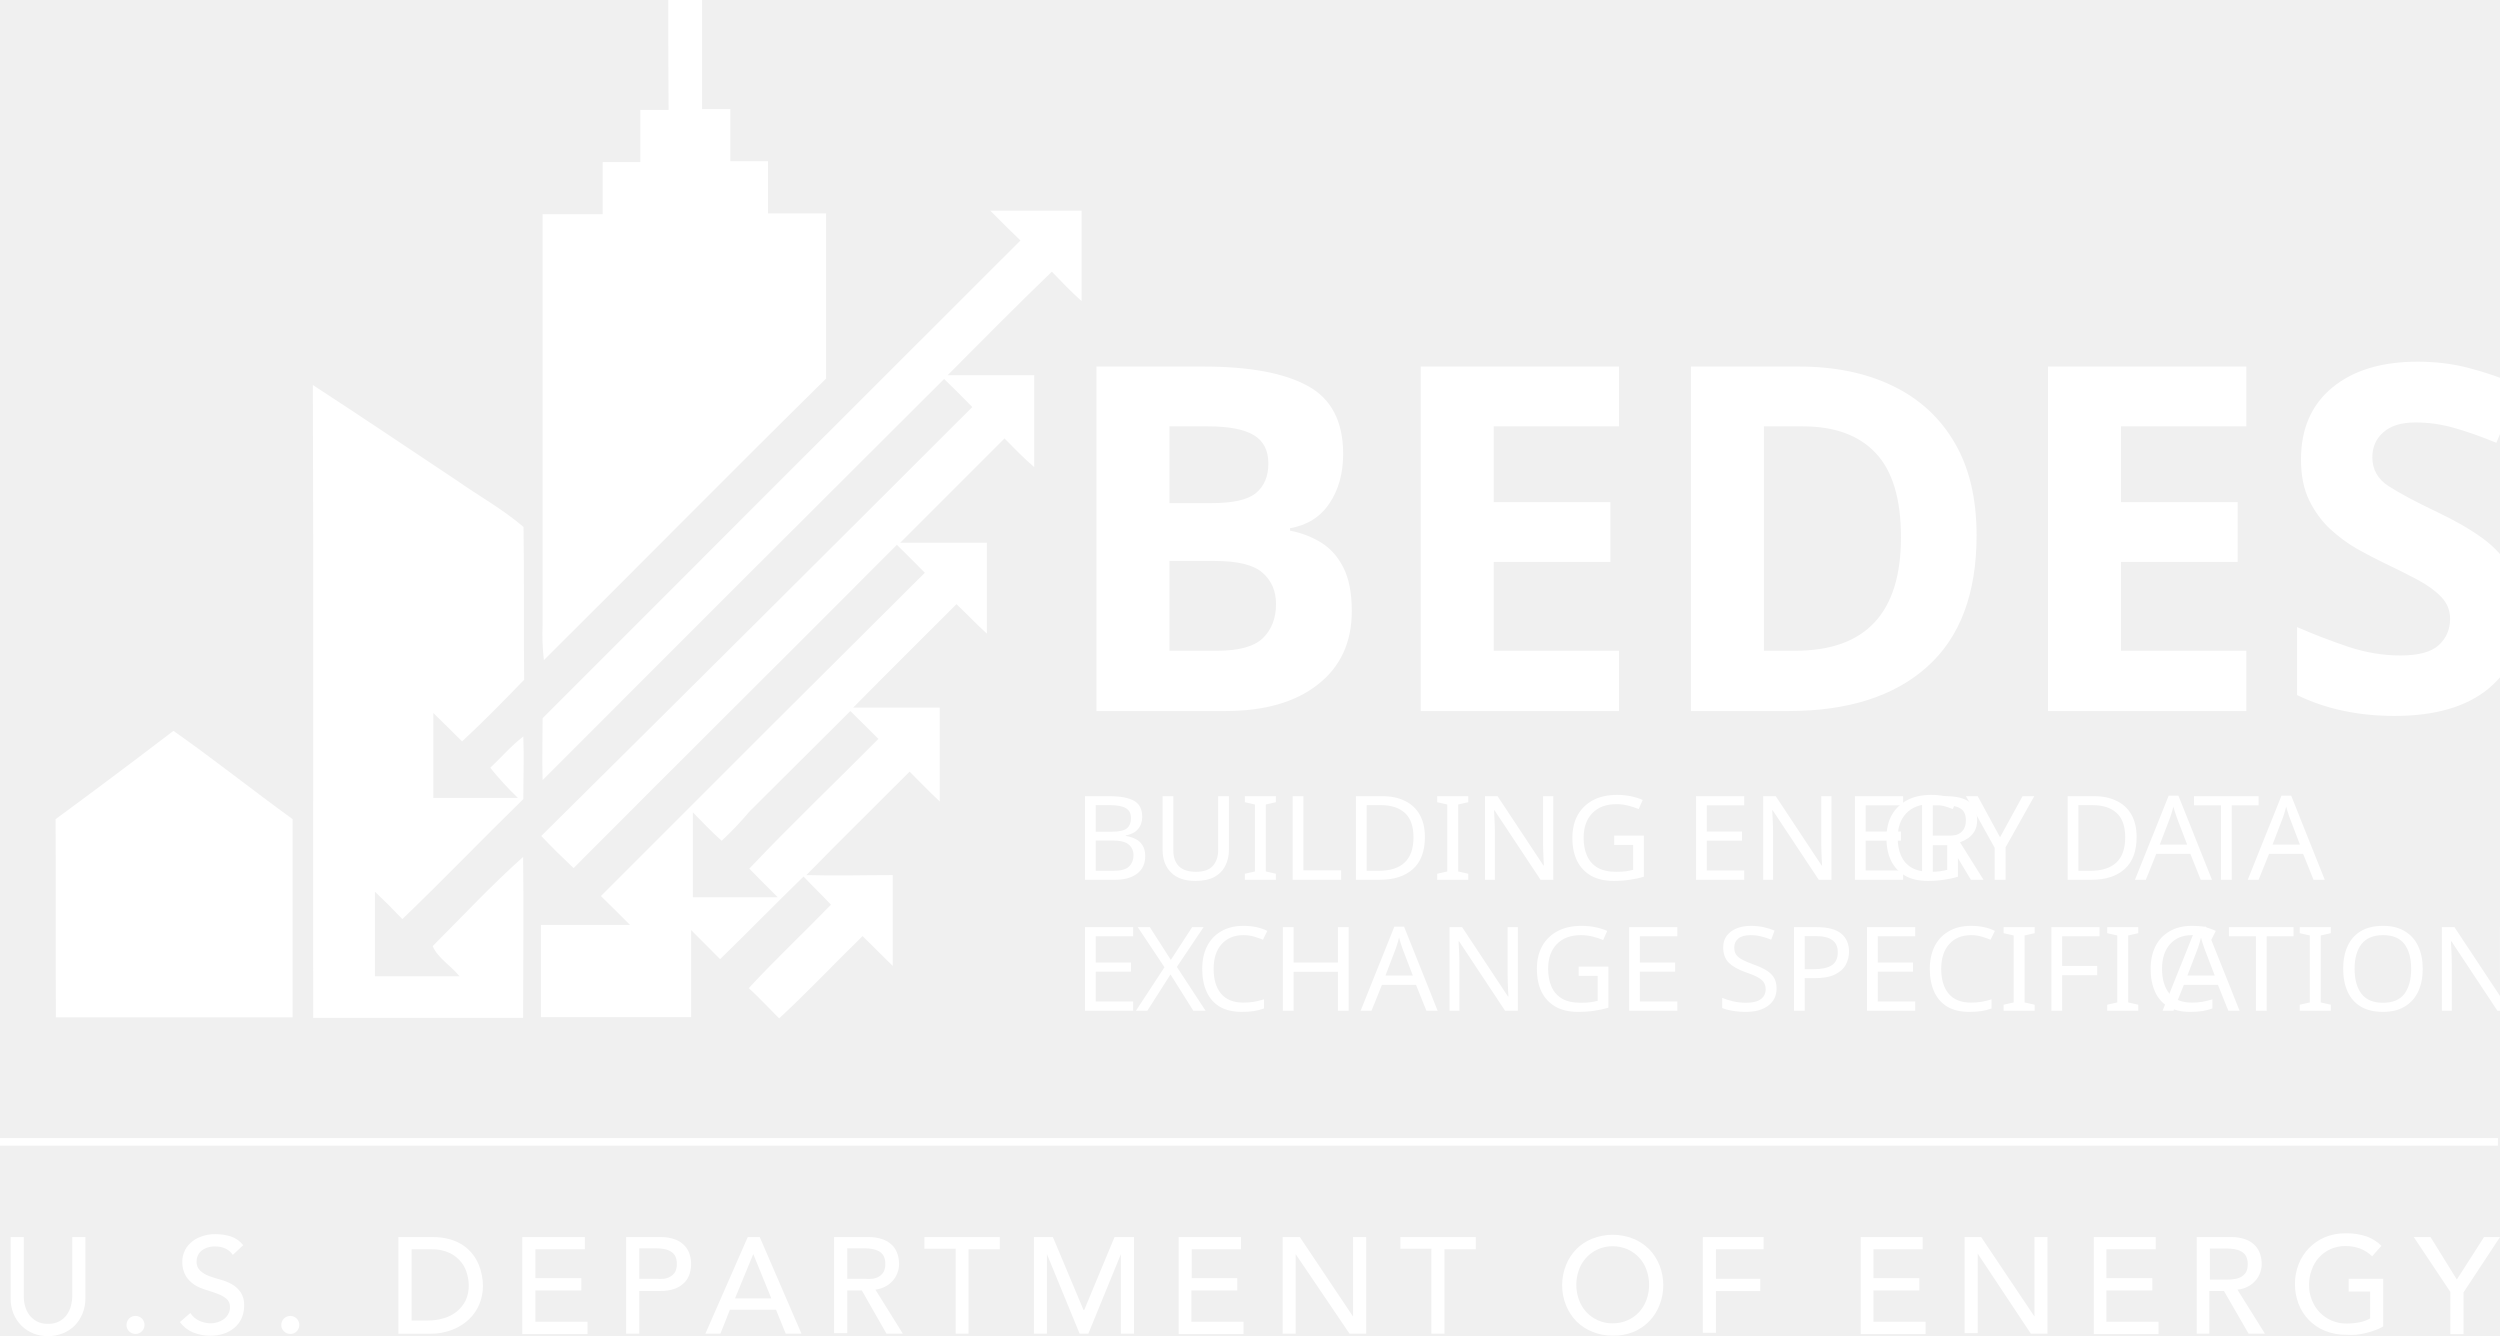
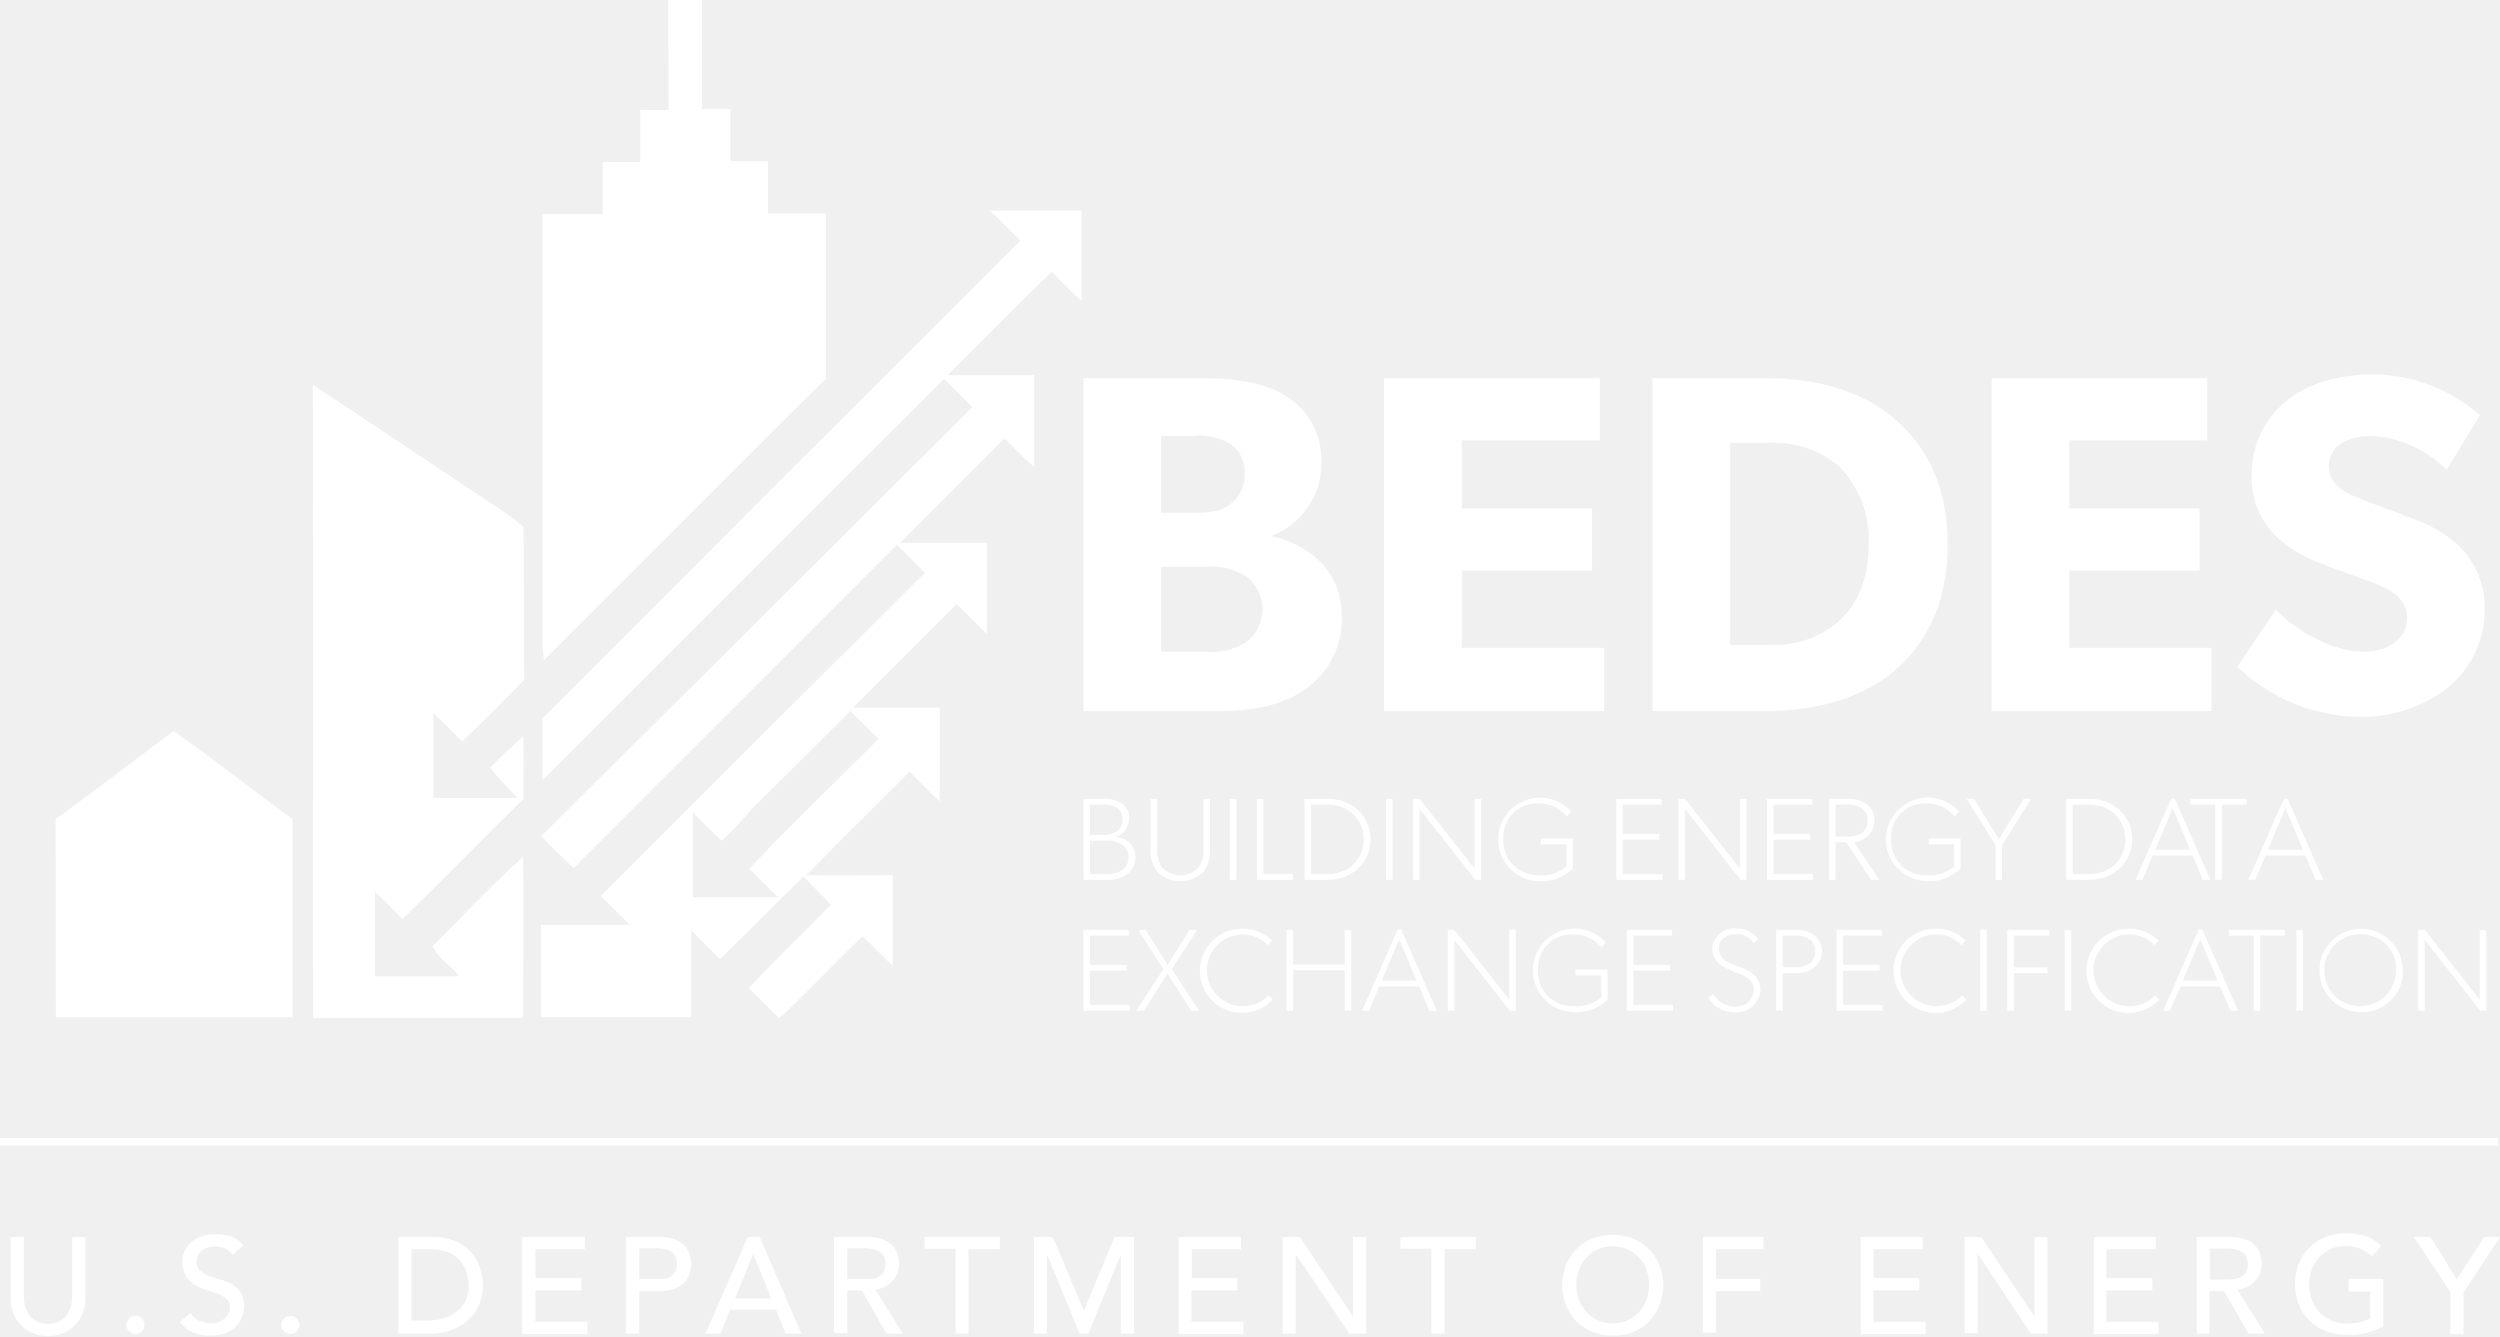
- <svg xmlns="http://www.w3.org/2000/svg" id="Layer_1" data-name="Layer 1" viewBox="0 0 239.72 128.08">
-   <defs>
-     <style>.cls-1{font-size:46.27px;font-family:Gibson-SemiBold, Gibson;font-weight:600;}.cls-1,.cls-2,.cls-8{fill:#fff;}.cls-2{font-size:11.24px;font-family:Gibson-Light, Gibson;font-weight:300;}.cls-3{letter-spacing:-0.03em;}.cls-4{letter-spacing:0em;}.cls-5{letter-spacing:-0.02em;}.cls-6{letter-spacing:-0.09em;}.cls-7{letter-spacing:-0.04em;}.cls-9{fill:none;stroke:#fff;stroke-miterlimit:10;stroke-width:0.73px;}</style>
-   </defs>
-   <text class="cls-1" transform="translate(100.98 68.18)">BEDES</text>
-   <text class="cls-2" transform="translate(102.91 84.36) scale(1.03 1)">BUILDING ENER<tspan class="cls-3" x="75.02" y="0">G</tspan>
-     <tspan class="cls-4" x="83.11" y="0">Y </tspan>
-     <tspan class="cls-5" x="91.48" y="0">D</tspan>
-     <tspan class="cls-6" x="98.84" y="0">AT</tspan>
-     <tspan x="109.34" y="0">A</tspan>
-     <tspan x="0" y="12.56">E</tspan>
-     <tspan class="cls-7" x="5.79" y="12.56">X</tspan>
-     <tspan x="11.32" y="12.56">CHANGE SPECIFIC</tspan>
-     <tspan class="cls-6" x="101.41" y="12.56">A</tspan>
-     <tspan x="107.48" y="12.56">TION</tspan>
-   </text>
-   <path class="cls-8" d="M77.44,3.38h3.24q0,5.24,0,10.46h2.71v5H87c0,1.67,0,3.35,0,5,1.86,0,3.72,0,5.57,0,0,5.28,0,10.56,0,15.84-9.07,8.94-18,18-27.06,27a21.78,21.78,0,0,1-.12-3.43V23.92h5.76v-5h3.61v-5h2.71Q77.43,8.61,77.44,3.38Z" transform="translate(-13.36 -3.38)" />
-   <path class="cls-8" d="M108.32,23.58c2.92,0,5.84,0,8.75,0,0,2.89,0,5.78,0,8.67-1-.89-1.92-1.85-2.85-2.82-3.38,3.25-6.66,6.59-10,9.93,2.77,0,5.54,0,8.31,0,0,2.94,0,5.88,0,8.81-1-.84-1.92-1.81-2.85-2.75q-5,5-10,10,4.15,0,8.31,0c0,2.91,0,5.81,0,8.72-1-.91-1.94-1.9-2.92-2.83-3.29,3.31-6.62,6.59-9.9,9.92,2.76,0,5.53,0,8.3,0,0,3,0,6,0,9-1-.93-1.93-1.9-2.89-2.86-3.29,3.31-6.63,6.58-9.9,9.92,2.76.08,5.52,0,8.28,0V96l-2.89-2.86c-2.68,2.61-5.24,5.34-8,7.89-1-1-1.92-2-2.91-2.9,2.53-2.74,5.26-5.3,7.88-8-.86-.92-1.77-1.79-2.63-2.7-2.68,2.61-5.3,5.29-8,7.92-.92-.93-1.84-1.86-2.78-2.79,0,2.79,0,5.57,0,8.35-4.8,0-9.6,0-14.4,0,0-2.94,0-5.89,0-8.84,2.85,0,5.7,0,8.54,0-.92-.93-1.86-1.86-2.79-2.77q15.51-15.54,31.06-31c-.89-.9-1.78-1.8-2.68-2.68-10.32,10.37-20.71,20.66-31,31-1.06-1-2.08-2-3.1-3.08Q86,63,106.59,42.41c-.89-.91-1.78-1.81-2.7-2.69q-19.27,19.2-38.5,38.46c-.06-2,0-4,0-5.93q22.89-22.92,45.82-45.81C110.22,25.48,109.26,24.55,108.32,23.58ZM85.23,81.19A32.36,32.36,0,0,1,82.56,84c-1-.88-1.85-1.8-2.76-2.72,0,2.72,0,5.43,0,8.14,2.71,0,5.42,0,8.14,0-.91-.91-1.84-1.82-2.73-2.75,4-4.23,8.27-8.29,12.38-12.44l-2.69-2.67C91.66,74.76,88.46,78,85.23,81.19Z" transform="translate(-13.36 -3.38)" />
-   <path class="cls-8" d="M43.36,40.3c4.61,3,9.16,6.07,13.74,9.11,2.14,1.51,4.47,2.79,6.46,4.5.08,4.88,0,9.77.06,14.65-1.94,2-3.89,4-5.95,5.91-.92-.91-1.83-1.82-2.76-2.72,0,2.72,0,5.43,0,8.14,2.7,0,5.4,0,8.11,0A30.47,30.47,0,0,1,60.37,77c1.07-1,2-2.11,3.17-3,.08,2,0,4,0,6-3.9,3.81-7.67,7.74-11.6,11.51-.86-.9-1.73-1.78-2.63-2.63,0,2.7,0,5.4,0,8.11,2.7,0,5.41,0,8.11,0-.8-1-2.08-1.73-2.57-2.89,2.87-2.87,5.65-5.86,8.67-8.55.07,5.14,0,10.28,0,15.43H43.39C43.37,80.74,43.43,60.52,43.36,40.3Z" transform="translate(-13.36 -3.38)" />
-   <path class="cls-8" d="M18.69,81.93q5.7-4.19,11.3-8.47c3.88,2.72,7.59,5.69,11.43,8.47q0,9.51,0,19c-7.57,0-15.14,0-22.7,0C18.68,94.62,18.73,88.27,18.69,81.93Z" transform="translate(-13.36 -3.38)" />
-   <path class="cls-8" d="M15.64,122v5.68a3.5,3.5,0,0,0,.11.89,2.68,2.68,0,0,0,.39.86,2.34,2.34,0,0,0,.72.64,2.21,2.21,0,0,0,1.1.25,2.18,2.18,0,0,0,1.1-.25,2.13,2.13,0,0,0,.72-.64,2.68,2.68,0,0,0,.39-.86,3.58,3.58,0,0,0,.12-.89V122h1.26v5.87a3.85,3.85,0,0,1-.28,1.47,3.58,3.58,0,0,1-.75,1.15,3.47,3.47,0,0,1-1.15.75,3.84,3.84,0,0,1-1.41.26,3.88,3.88,0,0,1-1.41-.26,3.48,3.48,0,0,1-1.14-.75,3.66,3.66,0,0,1-.76-1.15,3.85,3.85,0,0,1-.27-1.47V122Z" transform="translate(-13.36 -3.38)" />
-   <path class="cls-8" d="M26.35,131.29a.9.9,0,0,1-.61-.25.82.82,0,0,1-.25-.61.9.9,0,0,1,.25-.62.86.86,0,0,1,.61-.25.9.9,0,0,1,.62.25A.88.88,0,0,1,27,131,.84.84,0,0,1,26.35,131.29Z" transform="translate(-13.36 -3.38)" />
-   <path class="cls-8" d="M31.61,129.28a2,2,0,0,0,.87.75,2.62,2.62,0,0,0,1.09.24,2.08,2.08,0,0,0,.64-.1,2,2,0,0,0,.6-.29,1.45,1.45,0,0,0,.43-.49,1.22,1.22,0,0,0,.17-.67,1,1,0,0,0-.34-.81,3,3,0,0,0-.85-.47c-.33-.13-.7-.25-1.09-.37a4.37,4.37,0,0,1-1.1-.48,2.76,2.76,0,0,1-.85-.85,2.68,2.68,0,0,1-.34-1.43,2.42,2.42,0,0,1,.18-.87,2.22,2.22,0,0,1,.56-.83,2.72,2.72,0,0,1,1-.63,3.62,3.62,0,0,1,1.43-.26,5.05,5.05,0,0,1,1.46.21,2.48,2.48,0,0,1,1.21.85l-1,.93a1.73,1.73,0,0,0-.66-.59,2.28,2.28,0,0,0-1-.22,2.2,2.2,0,0,0-.87.14,1.73,1.73,0,0,0-.56.35,1.3,1.3,0,0,0-.38.93,1.15,1.15,0,0,0,.34.9,2.59,2.59,0,0,0,.84.51c.34.13.71.24,1.1.35a4.86,4.86,0,0,1,1.1.44,2.65,2.65,0,0,1,.84.76,2.19,2.19,0,0,1,.34,1.31,2.94,2.94,0,0,1-.25,1.21,2.58,2.58,0,0,1-.69.9,2.93,2.93,0,0,1-1,.56,4.05,4.05,0,0,1-1.26.2,4.53,4.53,0,0,1-1.69-.31,3,3,0,0,1-1.27-1Z" transform="translate(-13.36 -3.38)" />
-   <path class="cls-8" d="M41.2,131.29a.86.86,0,0,1-.61-.25.8.8,0,0,1-.26-.61.87.87,0,0,1,.26-.62.85.85,0,0,1,.61-.25.9.9,0,0,1,.61.25.88.88,0,0,1,0,1.23A.82.82,0,0,1,41.2,131.29Z" transform="translate(-13.36 -3.38)" />
-   <path class="cls-8" d="M51.57,122H54.8a6,6,0,0,1,1.73.22,4.59,4.59,0,0,1,1.28.6,4.1,4.1,0,0,1,.9.86,4.52,4.52,0,0,1,.57,1,5.06,5.06,0,0,1,.29,1,5.49,5.49,0,0,1,.1,1,4.65,4.65,0,0,1-.33,1.72,4.37,4.37,0,0,1-1,1.48,5,5,0,0,1-1.59,1,5.74,5.74,0,0,1-2.19.39h-3V122ZM52.83,130h1.58a5,5,0,0,0,1.51-.22,3.46,3.46,0,0,0,1.25-.65A3.23,3.23,0,0,0,58,128.1a3.42,3.42,0,0,0,.31-1.51,4.33,4.33,0,0,0-.15-1,3,3,0,0,0-.54-1.14,3.27,3.27,0,0,0-1.11-.91,4,4,0,0,0-1.83-.37H52.83V130Z" transform="translate(-13.36 -3.38)" />
-   <path class="cls-8" d="M63.44,122h6v1.17H64.7v2.77h4.4v1.18H64.7v3h5v1.18H63.44Z" transform="translate(-13.36 -3.38)" />
-   <path class="cls-8" d="M73.4,122h3.26a3.9,3.9,0,0,1,1.47.24,2.42,2.42,0,0,1,.9.61,2.13,2.13,0,0,1,.47.84,3.19,3.19,0,0,1,.13.89,3.16,3.16,0,0,1-.13.9,2.13,2.13,0,0,1-.47.84,2.55,2.55,0,0,1-.9.61,3.9,3.9,0,0,1-1.47.24h-2v4.09H73.4ZM74.66,126h1.65A4.37,4.37,0,0,0,77,126a1.61,1.61,0,0,0,.64-.21,1.32,1.32,0,0,0,.46-.45,1.6,1.6,0,0,0,.16-.77,1.68,1.68,0,0,0-.16-.76,1.17,1.17,0,0,0-.46-.45,2,2,0,0,0-.64-.22,4.37,4.37,0,0,0-.72-.06H74.66Z" transform="translate(-13.36 -3.38)" />
-   <path class="cls-8" d="M85.06,122h1.15l4,9.26H88.7l-.93-2.29H83.35l-.91,2.29H81Zm2.26,5.88-1.73-4.25h0l-1.75,4.25Z" transform="translate(-13.36 -3.38)" />
-   <path class="cls-8" d="M93.34,122H96.6a3.9,3.9,0,0,1,1.47.24,2.55,2.55,0,0,1,.91.61,2.24,2.24,0,0,1,.46.84,3.19,3.19,0,0,1,.13.89,2.27,2.27,0,0,1-.16.86,2.21,2.21,0,0,1-.45.75,2.49,2.49,0,0,1-.72.56,2.65,2.65,0,0,1-.94.29l2.63,4.22H98.36L96,127.12H94.6v4.09H93.34V122ZM94.6,126h1.65A4.4,4.4,0,0,0,97,126a1.67,1.67,0,0,0,.64-.21,1.38,1.38,0,0,0,.45-.45,1.6,1.6,0,0,0,.16-.77,1.56,1.56,0,0,0-.16-.76,1.21,1.21,0,0,0-.45-.45,2.1,2.1,0,0,0-.64-.22,4.4,4.4,0,0,0-.73-.06H94.6Z" transform="translate(-13.36 -3.38)" />
-   <path class="cls-8" d="M105,123.12h-3V122h7.23v1.17h-3v8.09H105v-8.09Z" transform="translate(-13.36 -3.38)" />
-   <path class="cls-8" d="M112.45,122h1.87l2.94,7h.06l2.91-7h1.87v9.26h-1.26v-7.62h0l-3.12,7.62h-.84l-3.13-7.62h0v7.62h-1.25V122Z" transform="translate(-13.36 -3.38)" />
-   <path class="cls-8" d="M126.36,122h6v1.17h-4.73v2.77H132v1.18h-4.4v3h5v1.18h-6.22V122Z" transform="translate(-13.36 -3.38)" />
-   <path class="cls-8" d="M136.33,122H138l5.1,7.62h0V122h1.26v9.26h-1.6l-5.16-7.62h0v7.62h-1.25V122Z" transform="translate(-13.36 -3.38)" />
-   <path class="cls-8" d="M150.64,123.12h-3V122h7.23v1.17h-3v8.09h-1.26v-8.09Z" transform="translate(-13.36 -3.38)" />
-   <path class="cls-8" d="M168,131.45a5,5,0,0,1-1.95-.37,4.54,4.54,0,0,1-1.53-1,4.74,4.74,0,0,1-1-1.54,5.19,5.19,0,0,1,0-3.85,4.64,4.64,0,0,1,1-1.54,4.44,4.44,0,0,1,1.53-1,5.32,5.32,0,0,1,3.9,0,4.64,4.64,0,0,1,1.53,1,4.74,4.74,0,0,1,1,1.54,5.19,5.19,0,0,1,0,3.85,4.55,4.55,0,0,1-2.52,2.57A5,5,0,0,1,168,131.45Zm0-1.18a3.37,3.37,0,0,0,1.44-.3,3.22,3.22,0,0,0,1.1-.79,3.44,3.44,0,0,0,.7-1.17,4.21,4.21,0,0,0,0-2.86,3.26,3.26,0,0,0-.7-1.17,3.39,3.39,0,0,0-1.1-.8,3.53,3.53,0,0,0-1.44-.3,3.39,3.39,0,0,0-3.24,2.27,4.21,4.21,0,0,0,0,2.86,3.44,3.44,0,0,0,.7,1.17,3.36,3.36,0,0,0,1.1.79A3.23,3.23,0,0,0,168,130.27Z" transform="translate(-13.36 -3.38)" />
-   <path class="cls-8" d="M176.64,122h5.83v1.17H177.9V126h4.25v1.18H177.9v4h-1.26Z" transform="translate(-13.36 -3.38)" />
-   <path class="cls-8" d="M191.72,122h6v1.17H193v2.77h4.4v1.18H193v3h5v1.18h-6.22V122Z" transform="translate(-13.36 -3.38)" />
-   <path class="cls-8" d="M201.68,122h1.65l5.11,7.62h0V122h1.25v9.26h-1.6L203,123.59h0v7.62h-1.26V122Z" transform="translate(-13.36 -3.38)" />
-   <path class="cls-8" d="M214.07,122h6v1.17h-4.73v2.77h4.4v1.18h-4.4v3h5v1.18h-6.21V122Z" transform="translate(-13.36 -3.38)" />
-   <path class="cls-8" d="M224,122h3.26a3.9,3.9,0,0,1,1.47.24,2.34,2.34,0,0,1,.9.61,2.13,2.13,0,0,1,.47.84,3.19,3.19,0,0,1,.13.89,2.27,2.27,0,0,1-.16.86,2.21,2.21,0,0,1-.45.75,2.49,2.49,0,0,1-.72.56,2.64,2.64,0,0,1-1,.29l2.64,4.22h-1.57l-2.36-4.09h-1.4v4.09H224V122Zm1.26,4.08h1.65a4.37,4.37,0,0,0,.72-.06,1.61,1.61,0,0,0,.64-.21,1.32,1.32,0,0,0,.46-.45,1.6,1.6,0,0,0,.16-.77,1.68,1.68,0,0,0-.16-.76,1.17,1.17,0,0,0-.46-.45,2,2,0,0,0-.64-.22,4.37,4.37,0,0,0-.72-.06h-1.65Z" transform="translate(-13.36 -3.38)" />
-   <path class="cls-8" d="M241.88,126v4.57a3.91,3.91,0,0,1-.77.36,7,7,0,0,1-.89.27,7.89,7.89,0,0,1-.95.17,7.13,7.13,0,0,1-.89,0,5.4,5.4,0,0,1-2.11-.39,4.53,4.53,0,0,1-2.52-2.61,5.32,5.32,0,0,1-.33-1.86,5.06,5.06,0,0,1,.36-1.93,4.63,4.63,0,0,1,2.52-2.57,5,5,0,0,1,1.95-.37,5.87,5.87,0,0,1,2.1.32,3.9,3.9,0,0,1,1.36.88l-.89,1a3.54,3.54,0,0,0-1.21-.76,4.07,4.07,0,0,0-1.35-.22,3.37,3.37,0,0,0-1.44.3,3.35,3.35,0,0,0-1.8,2,4,4,0,0,0-.25,1.44,3.72,3.72,0,0,0,.28,1.46,3.56,3.56,0,0,0,.75,1.17,3.61,3.61,0,0,0,1.14.78,3.54,3.54,0,0,0,1.43.28,6.41,6.41,0,0,0,1.26-.12,3.39,3.39,0,0,0,1-.37v-2.58h-2.06V126Z" transform="translate(-13.36 -3.38)" />
-   <path class="cls-8" d="M248.32,127.26,244.81,122h1.61l2.52,4.07,2.61-4.07h1.53l-3.5,5.31v4h-1.26v-4Z" transform="translate(-13.36 -3.38)" />
-   <line class="cls-9" y1="109.49" x2="239.52" y2="109.49" />
+ <svg xmlns="http://www.w3.org/2000/svg" viewBox="0 0 239.72 128.12">
+   <g style="isolation:isolate">
+     <path d="M125.131,66.1c-2.036,1.48-4.9,2.082-8.19,2.082H103.9V36.257h10.872c2.915,0,5.737.232,7.866,1.342a7.22,7.22,0,0,1,4.07,6.709,7.428,7.428,0,0,1-4.672,7.032v.092c3.979.972,6.615,3.655,6.615,7.588A8.093,8.093,0,0,1,125.131,66.1Zm-7.357-23.641a5.623,5.623,0,0,0-3.331-.648h-3.1v7.357h2.915c1.665,0,2.637-.093,3.516-.7a3.367,3.367,0,0,0,1.573-3.053A3.16,3.16,0,0,0,117.774,42.457Zm1.665,12.769a6.449,6.449,0,0,0-3.978-.879h-4.118V62.49h4.118a6.449,6.449,0,0,0,3.978-.879,3.954,3.954,0,0,0,0-6.385Z" style="fill:#fff" />
+     <path d="M153.817,68.18h-21.1V36.257H153.4v5.969H140.169v6.523H152.66v5.968H140.169v7.4h13.648Z" style="fill:#fff" />
+     <path d="M181.579,64.386c-2.637,2.22-6.755,3.794-12.307,3.794H158.447V36.257h10.825c5.552,0,9.67,1.574,12.307,3.841,2.684,2.22,5.182,5.922,5.182,12.121S184.263,62.12,181.579,64.386Zm-5.227-19.662a9.611,9.611,0,0,0-6.663-2.267H165.9V61.842h3.793a9.4,9.4,0,0,0,6.663-2.313c1.341-1.249,2.822-3.378,2.822-7.31A9.886,9.886,0,0,0,176.352,44.724Z" style="fill:#fff" />
+     <path d="M212.071,68.18h-21.1V36.257h20.679v5.969H198.423v6.523h12.491v5.968H198.423v7.4h13.648Z" style="fill:#fff" />
+     <path d="M234.512,66.1a13.576,13.576,0,0,1-8.652,2.636,17.308,17.308,0,0,1-11.335-4.81l3.7-5.46c2.313,2.407,5.876,4.026,8.328,4.026,2.405,0,4.256-1.157,4.256-3.285,0-2.174-2.36-3.007-3.748-3.516s-3.793-1.342-4.858-1.8a12.464,12.464,0,0,1-3.793-2.313,7.875,7.875,0,0,1-2.5-6.153,8.992,8.992,0,0,1,3.331-6.986c1.805-1.527,4.719-2.545,8.42-2.545A15.727,15.727,0,0,1,237.8,39.82L234.6,45.048a11.015,11.015,0,0,0-7.125-3.239c-2.405,0-4.164.926-4.164,2.869s1.805,2.683,3.24,3.239c1.387.554,3.747,1.387,4.764,1.8a12.823,12.823,0,0,1,4.442,2.591,8.351,8.351,0,0,1,2.5,6.153A9.669,9.669,0,0,1,234.512,66.1Z" style="fill:#fff" />
+   </g>
+   <g style="isolation:isolate">
+     <g style="isolation:isolate">
+       <path d="M108.029,83.854a2.924,2.924,0,0,1-1.992.506H103.9V76.6h1.76a3.06,3.06,0,0,1,1.853.393,1.721,1.721,0,0,1,.753,1.552,1.784,1.784,0,0,1-1.263,1.7,1.955,1.955,0,0,1,1.877,1.923A2.02,2.02,0,0,1,108.029,83.854Zm-1.043-6.466a2.518,2.518,0,0,0-1.273-.237H104.52v2.913H105.6a2.419,2.419,0,0,0,1.389-.281,1.345,1.345,0,0,0,.638-1.215A1.213,1.213,0,0,0,106.986,77.388Zm.522,3.543a3.1,3.1,0,0,0-1.679-.327H104.52V83.81h1.309a3.1,3.1,0,0,0,1.679-.316,1.438,1.438,0,0,0,.7-1.293A1.39,1.39,0,0,0,107.508,80.931Z" style="fill:#fff" />
+       <path d="M116.018,81.234a3.4,3.4,0,0,1-.568,2.305,3.173,3.173,0,0,1-4.54,0,3.392,3.392,0,0,1-.567-2.305V76.6h.625V81.29a3,3,0,0,0,.405,1.822,2.4,2.4,0,0,0,3.613,0,2.993,2.993,0,0,0,.406-1.822V76.6h.626Z" style="fill:#fff" />
+       <path d="M118.551,84.36h-.625V76.6h.625Z" style="fill:#fff" />
+       <path d="M123.994,84.36H120.52V76.6h.625V83.81h2.849Z" style="fill:#fff" />
+       <path d="M130.211,83.292a4.216,4.216,0,0,1-2.919,1.068h-2.2V76.6h2.2a4.216,4.216,0,0,1,2.919,1.068,3.858,3.858,0,0,1,0,5.623Zm-.545-5.308a3.579,3.579,0,0,0-2.432-.833h-1.517V83.81h1.517a3.577,3.577,0,0,0,2.432-.822,3.371,3.371,0,0,0,0-5Z" style="fill:#fff" />
+       <path d="M133.531,84.36h-.625V76.6h.625Z" style="fill:#fff" />
+       <path d="M142.021,84.36h-.568l-5.328-6.8v6.8H135.5V76.6h.625l5.27,6.691V76.6h.626Z" style="fill:#fff" />
+       <path d="M150.818,83.292a4.292,4.292,0,0,1-3.3,1.2,4.007,4.007,0,1,1,3.15-6.657l-.429.45a3.388,3.388,0,0,0-2.756-1.249,3.221,3.221,0,0,0-3.324,3.441,3.275,3.275,0,0,0,3.416,3.442,3.446,3.446,0,0,0,2.63-.855v-2.1h-2.456v-.551h3.069Z" style="fill:#fff" />
+       <path d="M159.408,84.36h-4.424V76.6h4.343v.55h-3.718v2.812h3.51v.552h-3.51v3.3h3.8Z" style="fill:#fff" />
+       <path d="M167.467,84.36H166.9l-5.328-6.8v6.8h-.625V76.6h.625l5.27,6.691V76.6h.626Z" style="fill:#fff" />
+       <path d="M173.856,84.36h-4.423V76.6h4.342v.55h-3.717v2.812h3.509v.552h-3.509v3.3h3.8Z" style="fill:#fff" />
+       <path d="M180.2,84.36h-.8l-2.362-3.6H176.02v3.6H175.4V76.6h1.853c1.5,0,2.489.787,2.489,2.081a2.06,2.06,0,0,1-1.968,2.057Zm-1.715-6.882a2.546,2.546,0,0,0-1.586-.327h-.88v3.06h.88a2.63,2.63,0,0,0,1.586-.315,1.356,1.356,0,0,0,.591-1.214A1.325,1.325,0,0,0,178.486,77.478Z" style="fill:#fff" />
+     </g>
+     <g style="isolation:isolate">
+       <path d="M188,83.292a4.293,4.293,0,0,1-3.3,1.2,4.007,4.007,0,1,1,3.151-6.657l-.429.45a3.39,3.39,0,0,0-2.756-1.249,3.221,3.221,0,0,0-3.324,3.441,3.275,3.275,0,0,0,3.416,3.442,3.446,3.446,0,0,0,2.63-.855v-2.1h-2.456v-.551H188Z" style="fill:#fff" />
+     </g>
+     <g style="isolation:isolate">
+       <path d="M194.768,76.6l-2.791,4.442V84.36h-.625V81.043L188.571,76.6h.719l2.374,3.879,2.374-3.879Z" style="fill:#fff" />
+     </g>
+     <g style="isolation:isolate">
+       <path d="M203.238,83.292a4.214,4.214,0,0,1-2.919,1.068h-2.2V76.6h2.2a4.214,4.214,0,0,1,2.919,1.068,3.858,3.858,0,0,1,0,5.623Zm-.545-5.308a3.576,3.576,0,0,0-2.431-.833h-1.518V83.81h1.518a3.574,3.574,0,0,0,2.431-.822,3.369,3.369,0,0,0,0-5Z" style="fill:#fff" />
+     </g>
+     <g style="isolation:isolate">
+       <path d="M211.954,84.36h-.729l-.985-2.328h-3.81l-1,2.328h-.661l3.417-7.782h.348ZM210,81.47l-1.668-3.97-1.668,3.97Z" style="fill:#fff" />
+       <path d="M215.415,77.151h-2.374V84.36h-.625V77.151h-2.374V76.6h5.373Z" style="fill:#fff" />
+     </g>
+     <g style="isolation:isolate">
+       <path d="M222.769,84.36h-.73l-.984-2.328h-3.811l-1,2.328h-.66l3.417-7.782h.348Zm-1.957-2.89-1.668-3.97-1.668,3.97Z" style="fill:#fff" />
+     </g>
+     <g style="isolation:isolate">
+       <path d="M108.318,96.92H103.9V89.16h4.342v.551H104.52v2.811h3.509v.552H104.52v3.3h3.8Z" style="fill:#fff" />
+     </g>
+     <g style="isolation:isolate">
+       <path d="M114.978,96.92h-.753l-2.27-3.565-2.27,3.565h-.753l2.629-3.992-2.432-3.768h.729l2.1,3.352,2.1-3.352h.729l-2.431,3.768Z" style="fill:#fff" />
+     </g>
+     <g style="isolation:isolate">
+       <path d="M122.04,95.852a4.039,4.039,0,1,1-2.953-6.8,4.017,4.017,0,0,1,2.895,1.125l-.405.449a3.286,3.286,0,0,0-2.49-1.023,3.442,3.442,0,0,0,0,6.882,3.4,3.4,0,0,0,2.548-1.023Z" style="fill:#fff" />
+       <path d="M129.565,96.92h-.626V93.04h-4.945v3.88h-.625V89.16h.625v3.329h4.945V89.16h.626Z" style="fill:#fff" />
+       <path d="M137.785,96.92h-.729l-.985-2.328h-3.81l-1,2.328H130.6l3.417-7.782h.348Zm-1.957-2.891L134.16,90.06l-1.668,3.969Z" style="fill:#fff" />
+       <path d="M145.345,96.92h-.568l-5.328-6.8v6.8h-.625V89.16h.625l5.27,6.692V89.16h.626Z" style="fill:#fff" />
+       <path d="M154.144,95.852a4.3,4.3,0,0,1-3.3,1.2,4.007,4.007,0,1,1,3.15-6.658l-.429.451a3.388,3.388,0,0,0-2.755-1.249,3.221,3.221,0,0,0-3.325,3.441,3.274,3.274,0,0,0,3.416,3.441,3.445,3.445,0,0,0,2.63-.854v-2.1h-2.456v-.55h3.07Z" style="fill:#fff" />
+       <path d="M160.417,96.92h-4.424V89.16h4.343v.551h-3.718v2.811h3.51v.552h-3.51v3.3h3.8Z" style="fill:#fff" />
+       <path d="M166.251,97.055a2.749,2.749,0,0,1-2.443-1.4l.486-.337a2.354,2.354,0,0,0,2.015,1.2,1.689,1.689,0,0,0,1.865-1.63c0-1.012-1.066-1.395-1.529-1.575s-.985-.393-1.309-.562a2.02,2.02,0,0,1-1.158-1.8,2.094,2.094,0,0,1,2.351-1.912,2.533,2.533,0,0,1,2.084,1.012l-.439.371a2.023,2.023,0,0,0-1.692-.843c-.926,0-1.668.472-1.668,1.35a1.56,1.56,0,0,0,1.194,1.461c.567.237,1.459.6,1.644.7a2.054,2.054,0,0,1,1.159,1.8A2.309,2.309,0,0,1,166.251,97.055Z" style="fill:#fff" />
+       <path d="M173.985,92.759a2.749,2.749,0,0,1-1.84.54h-1.206V96.92h-.625V89.16h1.831a2.749,2.749,0,0,1,1.84.54,1.966,1.966,0,0,1,0,3.059Zm-.486-2.7a2.266,2.266,0,0,0-1.331-.349h-1.229v3.037h1.229A2.266,2.266,0,0,0,173.5,92.4a1.424,1.424,0,0,0,.557-1.17A1.406,1.406,0,0,0,173.5,90.06Z" style="fill:#fff" />
+       <path d="M180.526,96.92H176.1V89.16h4.342v.551h-3.717v2.811h3.509v.552h-3.509v3.3h3.8Z" style="fill:#fff" />
+       <path d="M188.55,95.852a4.039,4.039,0,1,1-2.953-6.8,4.019,4.019,0,0,1,2.895,1.125l-.405.449A3.286,3.286,0,0,0,185.6,89.6a3.442,3.442,0,0,0,0,6.882,3.4,3.4,0,0,0,2.548-1.023Z" style="fill:#fff" />
+       <path d="M190.5,96.92h-.625V89.16h.625Z" style="fill:#fff" />
+       <path d="M196.526,89.711H193.1v3.048h3.219v.551H193.1v3.61h-.625V89.16h4.053Z" style="fill:#fff" />
+       <path d="M198.6,96.92h-.625V89.16h.625Z" style="fill:#fff" />
+       <path d="M207.05,95.852a4.039,4.039,0,1,1-2.953-6.8,4.019,4.019,0,0,1,2.895,1.125l-.405.449A3.286,3.286,0,0,0,204.1,89.6a3.442,3.442,0,0,0,0,6.882,3.4,3.4,0,0,0,2.548-1.023Z" style="fill:#fff" />
+     </g>
+     <g style="isolation:isolate">
+       <path d="M214.6,96.92h-.73l-.984-2.328h-3.811l-1,2.328h-.66l3.417-7.782h.348Zm-1.957-2.891-1.668-3.969-1.668,3.969Z" style="fill:#fff" />
+     </g>
+     <g style="isolation:isolate">
+       <path d="M219.1,89.711H216.73V96.92h-.625V89.711h-2.374V89.16H219.1Z" style="fill:#fff" />
+       <path d="M220.828,96.92H220.2V89.16h.625Z" style="fill:#fff" />
+       <path d="M226.352,97.055a4,4,0,1,1,4.053-4A3.911,3.911,0,0,1,226.352,97.055Zm0-7.467a3.447,3.447,0,1,0,3.405,3.452A3.29,3.29,0,0,0,226.352,89.588Z" style="fill:#fff" />
+       <path d="M238.4,96.92h-.567l-5.328-6.8v6.8h-.625V89.16h.625l5.269,6.692V89.16h.626Z" style="fill:#fff" />
+     </g>
+   </g>
+   <path d="M64.08,0h3.24V10.46h2.71v5h3.61v5h5.57V36.3c-9.07,8.94-18,18-27.06,27a21.831,21.831,0,0,1-.12-3.43V20.54h5.76v-5H61.4v-5h2.71Q64.07,5.23,64.08,0Z" style="fill:#fff" />
+   <path d="M94.96,20.2h8.75v8.67c-1-.89-1.92-1.85-2.85-2.82-3.38,3.25-6.66,6.59-10,9.93h8.31v8.81c-1-.84-1.92-1.81-2.85-2.75l-10,10h8.31v8.72c-1-.91-1.94-1.9-2.92-2.83-3.29,3.31-6.62,6.59-9.9,9.92h8.3v9c-1-.93-1.93-1.9-2.89-2.86-3.29,3.31-6.63,6.58-9.9,9.92,2.76.08,5.52,0,8.28,0v8.71l-2.89-2.86c-2.68,2.61-5.24,5.34-8,7.89-1-1-1.92-2-2.91-2.9,2.53-2.74,5.26-5.3,7.88-8-.86-.92-1.77-1.79-2.63-2.7-2.68,2.61-5.3,5.29-8,7.92-.92-.93-1.84-1.86-2.78-2.79v8.35H51.87V88.69h8.54c-.92-.93-1.86-1.86-2.79-2.77q15.51-15.54,31.06-31c-.89-.9-1.78-1.8-2.68-2.68-10.32,10.37-20.71,20.66-31,31-1.06-1-2.08-2-3.1-3.08Q72.641,59.621,93.23,39.03c-.89-.91-1.78-1.81-2.7-2.69Q71.26,55.54,52.03,74.8c-.06-2,0-4,0-5.93Q74.92,45.95,97.85,23.06C96.86,22.1,95.9,21.17,94.96,20.2ZM71.87,77.81a32.363,32.363,0,0,1-2.67,2.81c-1-.88-1.85-1.8-2.76-2.72v8.14h8.14c-.91-.91-1.84-1.82-2.73-2.75,4-4.23,8.27-8.29,12.38-12.44l-2.69-2.67C78.3,71.38,75.1,74.62,71.87,77.81Z" style="fill:#fff" />
+   <path d="M30,36.92c4.61,3,9.16,6.07,13.74,9.11,2.14,1.51,4.47,2.79,6.46,4.5.08,4.88,0,9.77.06,14.65-1.94,2-3.89,4-5.95,5.91-.92-.91-1.83-1.82-2.76-2.72v8.14h8.11a30.457,30.457,0,0,1-2.65-2.89,42.749,42.749,0,0,1,3.17-3c.08,2,0,4,0,6-3.9,3.81-7.67,7.74-11.6,11.51-.86-.9-1.73-1.78-2.63-2.63v8.11h8.11c-.8-1-2.08-1.73-2.57-2.89,2.87-2.87,5.65-5.86,8.67-8.55.07,5.14,0,10.28,0,15.43H30.03C30.01,77.36,30.07,57.14,30,36.92Z" style="fill:#fff" />
+   <path d="M5.33,78.55q5.7-4.189,11.3-8.47c3.88,2.72,7.59,5.69,11.43,8.47v19H5.36C5.32,91.24,5.37,84.89,5.33,78.55Z" style="fill:#fff" />
+   <path d="M2.28,118.62v5.68a3.472,3.472,0,0,0,.11.89,2.668,2.668,0,0,0,.39.86,2.336,2.336,0,0,0,.72.64,2.214,2.214,0,0,0,1.1.25,2.18,2.18,0,0,0,1.1-.25,2.127,2.127,0,0,0,.72-.64,2.668,2.668,0,0,0,.39-.86,3.561,3.561,0,0,0,.12-.89v-5.68H8.19v5.87a3.835,3.835,0,0,1-.28,1.47,3.567,3.567,0,0,1-.75,1.15,3.482,3.482,0,0,1-1.15.75,3.843,3.843,0,0,1-1.41.26,3.885,3.885,0,0,1-1.41-.26,3.471,3.471,0,0,1-1.14-.75,3.658,3.658,0,0,1-.76-1.15,3.852,3.852,0,0,1-.27-1.47v-5.87Z" style="fill:#fff" />
+   <path d="M12.99,127.91a.9.9,0,0,1-.61-.25.819.819,0,0,1-.25-.61.9.9,0,0,1,.25-.62.861.861,0,0,1,.61-.25.9.9,0,0,1,.62.25.88.88,0,0,1,.03,1.19A.842.842,0,0,1,12.99,127.91Z" style="fill:#fff" />
+   <path d="M18.25,125.9a2,2,0,0,0,.87.75,2.631,2.631,0,0,0,1.09.24,2.077,2.077,0,0,0,.64-.1,1.973,1.973,0,0,0,.6-.29,1.446,1.446,0,0,0,.43-.49,1.221,1.221,0,0,0,.17-.67,1,1,0,0,0-.34-.81,2.985,2.985,0,0,0-.85-.47c-.33-.13-.7-.25-1.09-.37a4.379,4.379,0,0,1-1.1-.48,2.758,2.758,0,0,1-.85-.85,2.686,2.686,0,0,1-.34-1.43,2.425,2.425,0,0,1,.18-.87,2.219,2.219,0,0,1,.56-.83,2.718,2.718,0,0,1,1-.63,3.627,3.627,0,0,1,1.43-.26,5.05,5.05,0,0,1,1.46.21,2.484,2.484,0,0,1,1.21.85l-1,.93a1.728,1.728,0,0,0-.66-.59,2.287,2.287,0,0,0-1-.22,2.209,2.209,0,0,0-.87.14,1.728,1.728,0,0,0-.56.35,1.3,1.3,0,0,0-.38.93,1.151,1.151,0,0,0,.34.9,2.6,2.6,0,0,0,.84.51c.34.13.71.24,1.1.35a4.845,4.845,0,0,1,1.1.44,2.657,2.657,0,0,1,.84.76,2.187,2.187,0,0,1,.34,1.31,2.948,2.948,0,0,1-.25,1.21,2.577,2.577,0,0,1-.69.9,2.922,2.922,0,0,1-1,.56,4.055,4.055,0,0,1-1.26.2,4.541,4.541,0,0,1-1.69-.31,3,3,0,0,1-1.27-1Z" style="fill:#fff" />
+   <path d="M27.84,127.91a.861.861,0,0,1-.61-.25.8.8,0,0,1-.26-.61.87.87,0,0,1,.26-.62.849.849,0,0,1,.61-.25.9.9,0,0,1,.61.25.88.88,0,0,1,0,1.23A.819.819,0,0,1,27.84,127.91Z" style="fill:#fff" />
+   <path d="M38.21,118.62h3.23a6.019,6.019,0,0,1,1.73.22,4.6,4.6,0,0,1,1.28.6,4.081,4.081,0,0,1,.9.86,4.543,4.543,0,0,1,.57,1,5.044,5.044,0,0,1,.29,1,5.5,5.5,0,0,1,.1,1,4.647,4.647,0,0,1-.33,1.72,4.364,4.364,0,0,1-1,1.48,5,5,0,0,1-1.59,1,5.735,5.735,0,0,1-2.19.39h-3v-9.27Zm1.26,8h1.58a5.014,5.014,0,0,0,1.51-.22,3.468,3.468,0,0,0,1.25-.65,3.226,3.226,0,0,0,.83-1.03,3.418,3.418,0,0,0,.31-1.51,4.334,4.334,0,0,0-.15-1,2.991,2.991,0,0,0-.54-1.14,3.261,3.261,0,0,0-1.11-.91,4,4,0,0,0-1.83-.37H39.47Z" style="fill:#fff" />
+   <path d="M50.08,118.62h6v1.17H51.34v2.77h4.4v1.18h-4.4v3h5v1.18H50.08Z" style="fill:#fff" />
+   <path d="M60.04,118.62H63.3a3.9,3.9,0,0,1,1.47.24,2.419,2.419,0,0,1,.9.61,2.13,2.13,0,0,1,.47.84,3.194,3.194,0,0,1,.13.89,3.15,3.15,0,0,1-.13.9,2.13,2.13,0,0,1-.47.84,2.548,2.548,0,0,1-.9.61,3.9,3.9,0,0,1-1.47.24h-2v4.09H60.04Zm1.26,4h1.65a4.415,4.415,0,0,0,.69,0,1.612,1.612,0,0,0,.64-.21,1.321,1.321,0,0,0,.46-.45,1.589,1.589,0,0,0,.16-.77,1.676,1.676,0,0,0-.16-.76,1.171,1.171,0,0,0-.46-.45,1.993,1.993,0,0,0-.64-.22,4.345,4.345,0,0,0-.72-.06H61.3Z" style="fill:#fff" />
+   <path d="M71.7,118.62h1.15l4,9.26H75.34l-.93-2.29H69.99l-.91,2.29H67.64Zm2.26,5.88-1.73-4.25h0l-1.75,4.25Z" style="fill:#fff" />
+   <path d="M79.98,118.62h3.26a3.9,3.9,0,0,1,1.47.24,2.552,2.552,0,0,1,.91.61,2.244,2.244,0,0,1,.46.84,3.194,3.194,0,0,1,.13.89,2.263,2.263,0,0,1-.16.86,2.234,2.234,0,0,1-.45.75,2.5,2.5,0,0,1-.72.56,2.652,2.652,0,0,1-.94.29l2.63,4.22H85l-2.36-4.14h-1.4v4.09H79.98Zm1.26,4h1.65a4.472,4.472,0,0,0,.75,0,1.672,1.672,0,0,0,.64-.21,1.382,1.382,0,0,0,.45-.45,1.589,1.589,0,0,0,.16-.77,1.55,1.55,0,0,0-.16-.76,1.214,1.214,0,0,0-.45-.45,2.1,2.1,0,0,0-.64-.22,4.457,4.457,0,0,0-.73-.06H81.24Z" style="fill:#fff" />
+   <path d="M91.64,119.74h-3v-1.12h7.23v1.17h-3v8.09H91.64v-8.14Z" style="fill:#fff" />
+   <path d="M99.09,118.62h1.87l2.94,7h.06l2.91-7h1.87v9.26h-1.26v-7.62h0l-3.12,7.62h-.84l-3.13-7.62h0v7.62H99.14v-9.26Z" style="fill:#fff" />
+   <path d="M113,118.62h6v1.17h-4.73v2.77h4.37v1.18h-4.4v3h5v1.18h-6.22v-9.3Z" style="fill:#fff" />
+   <path d="M122.97,118.62h1.67l5.1,7.62h0v-7.62H131v9.26h-1.6l-5.16-7.62h0v7.62h-1.25v-9.26Z" style="fill:#fff" />
+   <path d="M137.28,119.74h-3v-1.12h7.23v1.17h-3v8.09h-1.26v-8.09Z" style="fill:#fff" />
+   <path d="M154.64,128.07a5.013,5.013,0,0,1-1.95-.37,4.528,4.528,0,0,1-1.53-1,4.729,4.729,0,0,1-1-1.54,5.186,5.186,0,0,1,0-3.85,4.629,4.629,0,0,1,1-1.54,4.44,4.44,0,0,1,1.53-1,5.317,5.317,0,0,1,3.9,0,4.66,4.66,0,0,1,1.53,1,4.729,4.729,0,0,1,1,1.54,5.186,5.186,0,0,1,0,3.85,4.548,4.548,0,0,1-2.52,2.57A5.009,5.009,0,0,1,154.64,128.07Zm0-1.18a3.372,3.372,0,0,0,1.44-.3,3.22,3.22,0,0,0,1.1-.79,3.436,3.436,0,0,0,.7-1.17,4.207,4.207,0,0,0,0-2.86,3.256,3.256,0,0,0-.7-1.17,3.4,3.4,0,0,0-1.1-.8,3.534,3.534,0,0,0-1.44-.3,3.391,3.391,0,0,0-3.24,2.27,4.207,4.207,0,0,0,0,2.86,3.436,3.436,0,0,0,.7,1.17,3.367,3.367,0,0,0,1.1.79A3.237,3.237,0,0,0,154.64,126.89Z" style="fill:#fff" />
+   <path d="M163.28,118.62h5.83v1.17h-4.57v2.83h4.25v1.18h-4.25v4h-1.26Z" style="fill:#fff" />
+   <path d="M178.36,118.62h6v1.17h-4.72v2.77h4.4v1.18h-4.4v3h5v1.18h-6.22v-9.3Z" style="fill:#fff" />
+   <path d="M188.32,118.62h1.65l5.11,7.62h0v-7.62h1.25v9.26h-1.6l-5.09-7.67h0v7.62h-1.26v-9.21Z" style="fill:#fff" />
+   <path d="M200.71,118.62h6v1.17h-4.73v2.77h4.4v1.18h-4.4v3h5v1.18h-6.21v-9.3Z" style="fill:#fff" />
+   <path d="M210.64,118.62h3.26a3.9,3.9,0,0,1,1.47.24,2.342,2.342,0,0,1,.9.61,2.13,2.13,0,0,1,.47.84,3.194,3.194,0,0,1,.13.89,2.263,2.263,0,0,1-.16.86,2.234,2.234,0,0,1-.45.75,2.5,2.5,0,0,1-.72.56,2.638,2.638,0,0,1-1,.29l2.64,4.22h-1.57l-2.36-4.09h-1.4v4.09h-1.21Zm1.26,4.08h1.65a4.345,4.345,0,0,0,.72-.06,1.612,1.612,0,0,0,.64-.21,1.321,1.321,0,0,0,.46-.45,1.589,1.589,0,0,0,.16-.77,1.676,1.676,0,0,0-.16-.76,1.171,1.171,0,0,0-.46-.45,1.993,1.993,0,0,0-.64-.22,4.345,4.345,0,0,0-.72-.06H211.9Z" style="fill:#fff" />
+   <path d="M228.52,122.62v4.57a3.912,3.912,0,0,1-.77.36,6.912,6.912,0,0,1-.89.27,7.843,7.843,0,0,1-.95.17,6.955,6.955,0,0,1-.89,0,5.406,5.406,0,0,1-2.11-.39,4.531,4.531,0,0,1-2.52-2.61,5.316,5.316,0,0,1-.33-1.86,5.06,5.06,0,0,1,.36-1.93,4.633,4.633,0,0,1,2.52-2.57,5.013,5.013,0,0,1,1.95-.37,5.879,5.879,0,0,1,2.1.32,3.907,3.907,0,0,1,1.36.88l-.89,1a3.526,3.526,0,0,0-1.21-.76,4.077,4.077,0,0,0-1.35-.22,3.36,3.36,0,0,0-3.24,2.3,4,4,0,0,0-.25,1.44,3.709,3.709,0,0,0,.28,1.46,3.5,3.5,0,0,0,3.32,2.23,6.42,6.42,0,0,0,1.26-.12,3.4,3.4,0,0,0,1-.37v-2.58h-2.06v-1.22Z" style="fill:#fff" />
+   <path d="M234.96,123.88l-3.51-5.26h1.61l2.52,4.07,2.61-4.07h1.53l-3.5,5.31v4h-1.26v-4.05Z" style="fill:#fff" />
+   <line y1="109.49" x2="239.52" y2="109.49" style="fill:none;stroke:#fff;stroke-miterlimit:10;stroke-width:0.73px" />
</svg>
